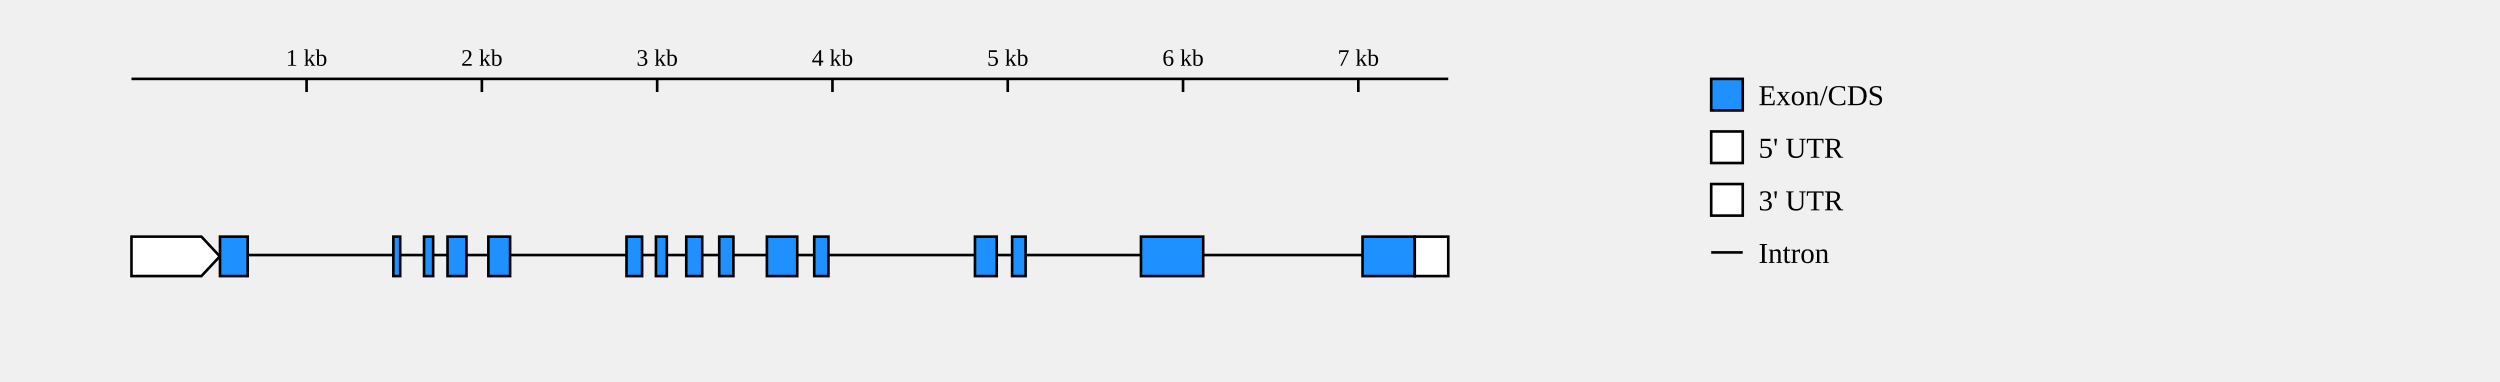
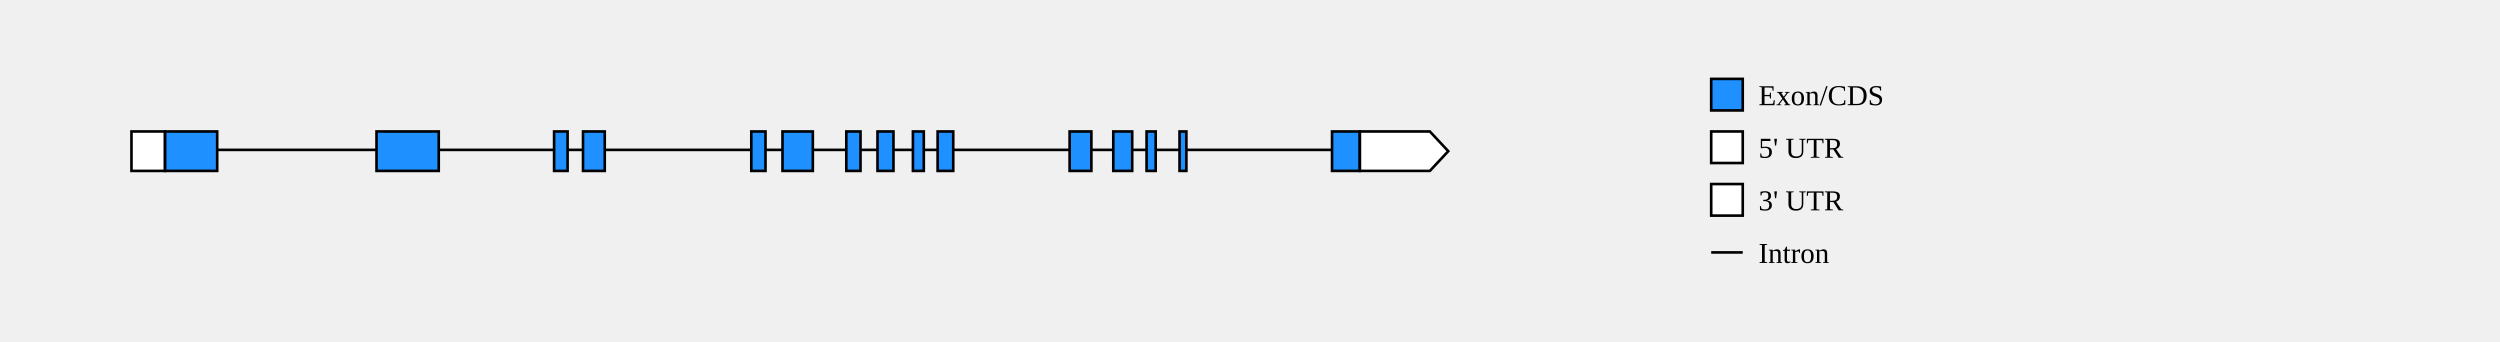
- <svg xmlns="http://www.w3.org/2000/svg" baseProfile="full" height="145" version="1.1" width="950.8">
+ <svg xmlns="http://www.w3.org/2000/svg" baseProfile="full" height="130" version="1.1" width="950.8">
  <defs />
-   <line stroke="black" stroke-width="1" x1="50" x2="550.8" y1="30" y2="30" />
-   <line stroke="black" stroke-width="1" x1="116.6" x2="116.6" y1="30" y2="35" />
-   <text fill="black" font-size="9px" text-anchor="middle" x="116.6" y="25">1 kb</text>
-   <line stroke="black" stroke-width="1" x1="183.267" x2="183.267" y1="30" y2="35" />
-   <text fill="black" font-size="9px" text-anchor="middle" x="183.267" y="25">2 kb</text>
-   <line stroke="black" stroke-width="1" x1="249.933" x2="249.933" y1="30" y2="35" />
-   <text fill="black" font-size="9px" text-anchor="middle" x="249.933" y="25">3 kb</text>
-   <line stroke="black" stroke-width="1" x1="316.6" x2="316.6" y1="30" y2="35" />
-   <text fill="black" font-size="9px" text-anchor="middle" x="316.6" y="25">4 kb</text>
-   <line stroke="black" stroke-width="1" x1="383.267" x2="383.267" y1="30" y2="35" />
-   <text fill="black" font-size="9px" text-anchor="middle" x="383.267" y="25">5 kb</text>
-   <line stroke="black" stroke-width="1" x1="449.933" x2="449.933" y1="30" y2="35" />
-   <text fill="black" font-size="9px" text-anchor="middle" x="449.933" y="25">6 kb</text>
-   <line stroke="black" stroke-width="1" x1="516.6" x2="516.6" y1="30" y2="35" />
-   <text fill="black" font-size="9px" text-anchor="middle" x="516.6" y="25">7 kb</text>
-   <line stroke="black" stroke-width="1" x1="50.0" x2="550.8" y1="97" y2="97" />
-   <polygon fill="white" points="50.0,90 76.6,90 83.6,97.5 76.6,105 50.0,105" stroke="black" stroke-width="1" />
-   <rect fill="dodgerblue" height="15" stroke="black" stroke-width="1" width="10.533" x="83.667" y="90" />
-   <rect fill="dodgerblue" height="15" stroke="black" stroke-width="1" width="2.6" x="149.6" y="90" />
-   <rect fill="dodgerblue" height="15" stroke="black" stroke-width="1" width="3.467" x="161.267" y="90" />
-   <rect fill="dodgerblue" height="15" stroke="black" stroke-width="1" width="7.2" x="170.2" y="90" />
-   <rect fill="dodgerblue" height="15" stroke="black" stroke-width="1" width="8.267" x="185.733" y="90" />
-   <rect fill="dodgerblue" height="15" stroke="black" stroke-width="1" width="5.933" x="238.267" y="90" />
-   <rect fill="dodgerblue" height="15" stroke="black" stroke-width="1" width="4.133" x="249.467" y="90" />
-   <rect fill="dodgerblue" height="15" stroke="black" stroke-width="1" width="6.067" x="261.0" y="90" />
-   <rect fill="dodgerblue" height="15" stroke="black" stroke-width="1" width="5.4" x="273.533" y="90" />
-   <rect fill="dodgerblue" height="15" stroke="black" stroke-width="1" width="11.533" x="291.667" y="90" />
-   <rect fill="dodgerblue" height="15" stroke="black" stroke-width="1" width="5.4" x="309.667" y="90" />
-   <rect fill="dodgerblue" height="15" stroke="black" stroke-width="1" width="8.267" x="370.8" y="90" />
-   <rect fill="dodgerblue" height="15" stroke="black" stroke-width="1" width="5.133" x="384.933" y="90" />
-   <rect fill="dodgerblue" height="15" stroke="black" stroke-width="1" width="23.667" x="433.933" y="90" />
-   <rect fill="dodgerblue" height="15" stroke="black" stroke-width="1" width="19.8" x="518.2" y="90" />
-   <rect fill="white" height="15" stroke="black" stroke-width="1" width="12.733" x="538.067" y="90" />
+   <rect fill="white" height="15" stroke="black" stroke-width="1" width="12.733" x="50.0" y="50" />
+   <rect fill="dodgerblue" height="15" stroke="black" stroke-width="1" width="19.8" x="62.8" y="50" />
+   <line stroke="black" stroke-width="1" x1="82.667" x2="143.133" y1="57" y2="57" />
+   <rect fill="dodgerblue" height="15" stroke="black" stroke-width="1" width="23.667" x="143.2" y="50" />
+   <line stroke="black" stroke-width="1" x1="166.933" x2="210.667" y1="57" y2="57" />
+   <rect fill="dodgerblue" height="15" stroke="black" stroke-width="1" width="5.133" x="210.733" y="50" />
+   <line stroke="black" stroke-width="1" x1="215.933" x2="221.667" y1="57" y2="57" />
+   <rect fill="dodgerblue" height="15" stroke="black" stroke-width="1" width="8.267" x="221.733" y="50" />
+   <line stroke="black" stroke-width="1" x1="230.067" x2="285.667" y1="57" y2="57" />
+   <rect fill="dodgerblue" height="15" stroke="black" stroke-width="1" width="5.4" x="285.733" y="50" />
+   <line stroke="black" stroke-width="1" x1="291.2" x2="297.533" y1="57" y2="57" />
+   <rect fill="dodgerblue" height="15" stroke="black" stroke-width="1" width="11.533" x="297.6" y="50" />
+   <line stroke="black" stroke-width="1" x1="309.2" x2="321.8" y1="57" y2="57" />
+   <rect fill="dodgerblue" height="15" stroke="black" stroke-width="1" width="5.4" x="321.867" y="50" />
+   <line stroke="black" stroke-width="1" x1="327.333" x2="333.667" y1="57" y2="57" />
+   <rect fill="dodgerblue" height="15" stroke="black" stroke-width="1" width="6.067" x="333.733" y="50" />
+   <line stroke="black" stroke-width="1" x1="339.867" x2="347.133" y1="57" y2="57" />
+   <rect fill="dodgerblue" height="15" stroke="black" stroke-width="1" width="4.133" x="347.2" y="50" />
+   <line stroke="black" stroke-width="1" x1="351.4" x2="356.533" y1="57" y2="57" />
+   <rect fill="dodgerblue" height="15" stroke="black" stroke-width="1" width="5.933" x="356.6" y="50" />
+   <line stroke="black" stroke-width="1" x1="362.6" x2="406.733" y1="57" y2="57" />
+   <rect fill="dodgerblue" height="15" stroke="black" stroke-width="1" width="8.267" x="406.8" y="50" />
+   <line stroke="black" stroke-width="1" x1="415.133" x2="423.333" y1="57" y2="57" />
+   <rect fill="dodgerblue" height="15" stroke="black" stroke-width="1" width="7.2" x="423.4" y="50" />
+   <line stroke="black" stroke-width="1" x1="430.667" x2="436.0" y1="57" y2="57" />
+   <rect fill="dodgerblue" height="15" stroke="black" stroke-width="1" width="3.467" x="436.067" y="50" />
+   <line stroke="black" stroke-width="1" x1="439.6" x2="448.533" y1="57" y2="57" />
+   <rect fill="dodgerblue" height="15" stroke="black" stroke-width="1" width="2.6" x="448.6" y="50" />
+   <line stroke="black" stroke-width="1" x1="451.267" x2="506.533" y1="57" y2="57" />
+   <rect fill="dodgerblue" height="15" stroke="black" stroke-width="1" width="10.533" x="506.6" y="50" />
+   <polygon fill="white" points="517.2,50 543.8,50 550.8,57.5 543.8,65 517.2,65" stroke="black" stroke-width="1" />
  <rect fill="dodgerblue" height="12" stroke="black" stroke-width="1" width="12" x="650.8" y="30" />
  <text fill="black" font-size="11px" x="668.8" y="40">Exon/CDS</text>
  <rect fill="white" height="12" stroke="black" stroke-width="1" width="12" x="650.8" y="50" />
  <text fill="black" font-size="11px" x="668.8" y="60">5' UTR</text>
  <rect fill="white" height="12" stroke="black" stroke-width="1" width="12" x="650.8" y="70" />
  <text fill="black" font-size="11px" x="668.8" y="80">3' UTR</text>
  <line stroke="black" stroke-width="1" x1="650.8" x2="662.8" y1="96" y2="96" />
  <text fill="black" font-size="11px" x="668.8" y="100">Intron</text>
</svg>
